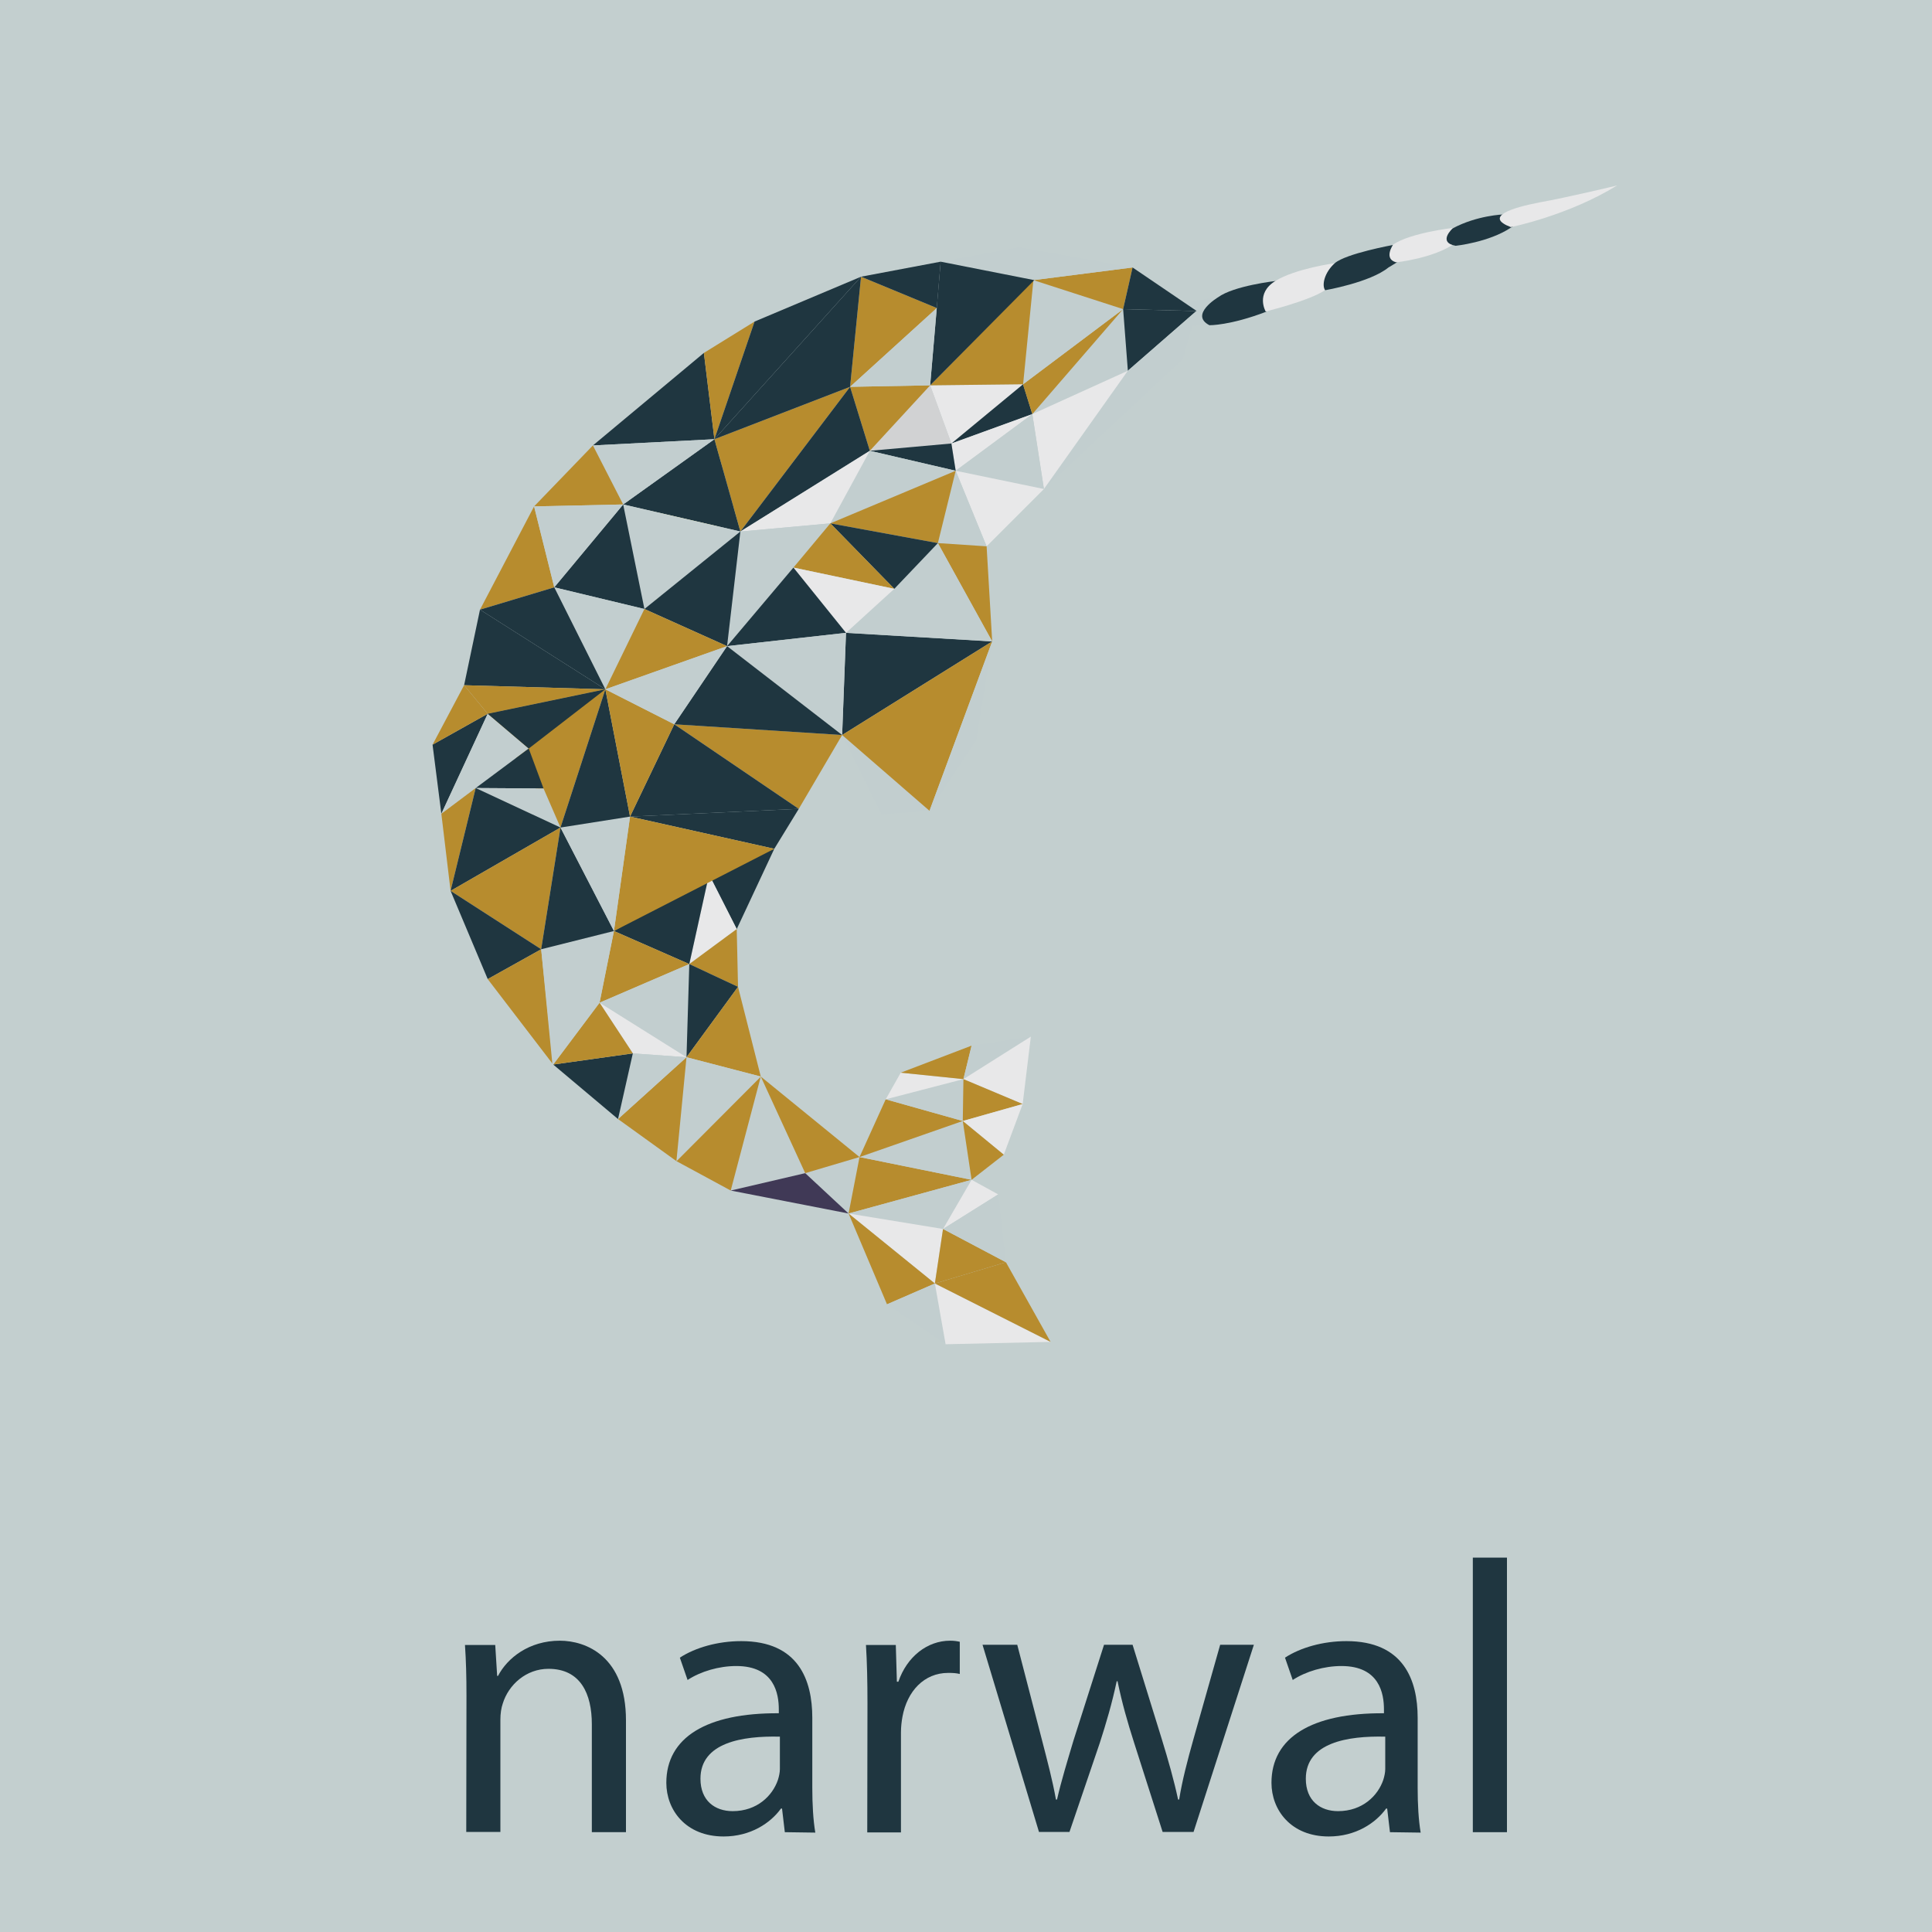
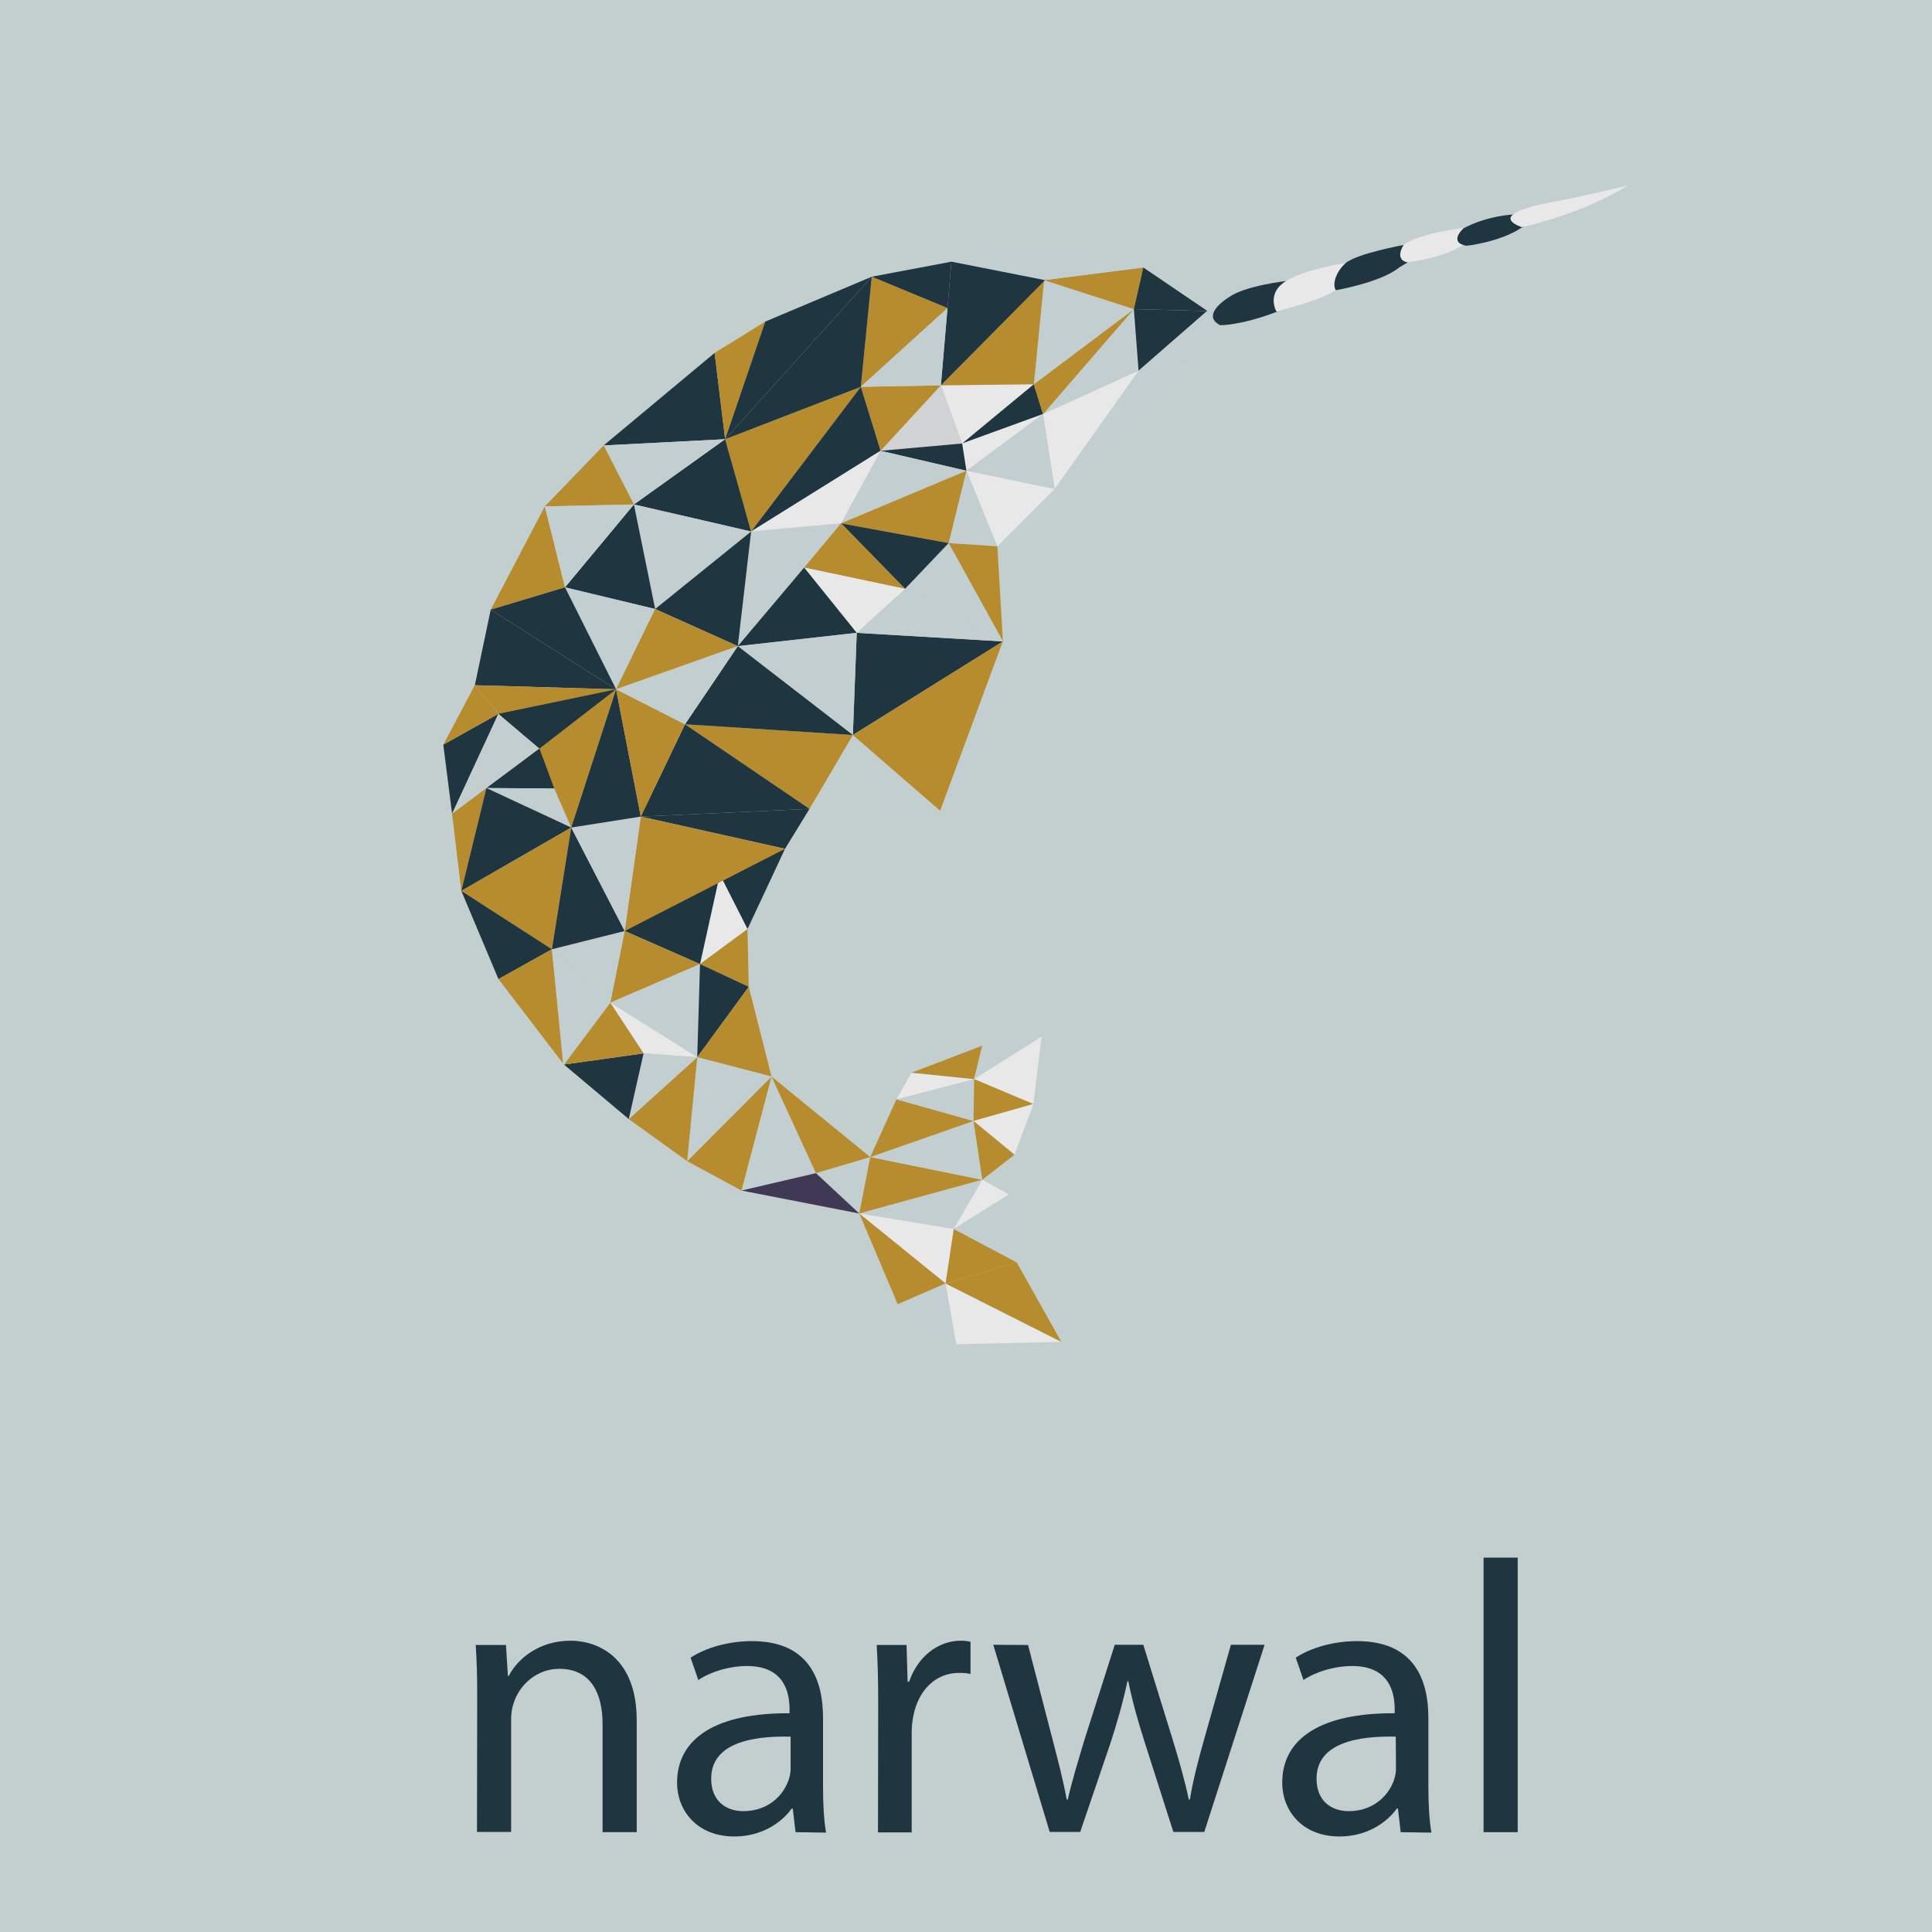
<svg xmlns="http://www.w3.org/2000/svg" version="1.1" id="Layer_1" x="0px" y="0px" viewBox="0 0 900 900" style="enable-background:new 0 0 900 900;" xml:space="preserve">
  <style type="text/css">
	.st0{fill:#C3CFCF;}
	.st1{enable-background:new    ;}
	.st2{fill:#1F3640;}
	.st3{fill:#C2CECF;}
	.st4{fill:#E8E8E9;}
	.st5{display:none;fill:#B78C2E;stroke:#C2CECF;stroke-width:2;stroke-miterlimit:10;}
	.st6{display:none;fill:none;stroke:#C2CECF;stroke-width:1.7;stroke-linecap:round;stroke-linejoin:round;stroke-miterlimit:10;}
	.st7{fill:#FDF6B3;}
	.st8{fill:#D1D2D3;}
	.st9{fill:#B78C2E;}
	.st10{fill:#8D4A89;}
	.st11{display:none;fill:#492060;}
	.st12{display:none;fill:#4D2560;}
	.st13{display:none;fill:#62235A;}
	.st14{display:none;fill:#643963;}
	.st15{fill:#403956;}
</style>
  <g id="Layer_1_1_">
    <g>
      <rect x="-20.4" y="-14" class="st0" width="935.9" height="945.7" />
    </g>
  </g>
  <g id="Layer_1_2_">
    <g class="st1">
-       <path class="st2" d="M217.3,789.9c0-9-0.2-16.4-0.7-23.6h14.1l0.9,14.4h0.4c4.3-8.3,14.4-16.4,28.8-16.4    c12.1,0,30.8,7.2,30.8,37.1v52.1h-15.9v-50.3c0-14.1-5.2-25.8-20.2-25.8c-10.4,0-18.6,7.4-21.3,16.2c-0.7,2-1.1,4.7-1.1,7.4v52.4    h-15.9L217.3,789.9L217.3,789.9z" />
-       <path class="st2" d="M365.6,853.5l-1.3-11h-0.5c-4.9,6.8-14.2,13-26.7,13c-17.7,0-26.7-12.4-26.7-25c0-21.1,18.7-32.6,52.4-32.4    v-1.8c0-7.2-2-20.2-19.8-20.2c-8.1,0-16.6,2.5-22.7,6.5l-3.6-10.4c7.2-4.7,17.7-7.7,28.6-7.7c26.7,0,33.1,18.2,33.1,35.7v32.6    c0,7.6,0.4,15,1.4,20.9L365.6,853.5L365.6,853.5z M363.2,809c-17.3-0.4-36.9,2.7-36.9,19.6c0,10.3,6.8,15.1,15,15.1    c11.4,0,18.6-7.2,21.1-14.6c0.5-1.6,0.9-3.4,0.9-5V809z" />
-       <path class="st2" d="M404.1,793.5c0-10.3-0.2-19.1-0.7-27.2h13.9l0.5,17.1h0.7c4-11.7,13.5-19.1,24.1-19.1c1.8,0,3.1,0.2,4.5,0.5    v15c-1.6-0.4-3.2-0.5-5.4-0.5c-11.2,0-19.1,8.5-21.3,20.4c-0.4,2.2-0.7,4.7-0.7,7.4v46.5h-15.7L404.1,793.5L404.1,793.5z" />
-       <path class="st2" d="M473.9,766.3l11.5,44.3c2.5,9.7,4.9,18.7,6.5,27.7h0.5c2-8.8,4.9-18.2,7.7-27.6l14.2-44.5h13.3l13.5,43.6    c3.2,10.4,5.8,19.6,7.7,28.5h0.5c1.4-8.8,3.8-18,6.7-28.3l12.4-43.8h15.7l-28.1,87.2h-14.4l-13.3-41.6c-3.1-9.7-5.6-18.4-7.7-28.6    h-0.4c-2.2,10.4-4.9,19.5-7.9,28.8l-14.1,41.4H484l-26.3-87.2H473.9z" />
-       <path class="st2" d="M647.5,853.5l-1.3-11h-0.5c-4.9,6.8-14.2,13-26.7,13c-17.7,0-26.7-12.4-26.7-25c0-21.1,18.7-32.6,52.4-32.4    v-1.8c0-7.2-2-20.2-19.8-20.2c-8.1,0-16.6,2.5-22.7,6.5l-3.6-10.4c7.2-4.7,17.7-7.7,28.6-7.7c26.7,0,33.2,18.2,33.2,35.7v32.6    c0,7.6,0.4,15,1.4,20.9L647.5,853.5L647.5,853.5z M645.2,809c-17.3-0.4-36.9,2.7-36.9,19.6c0,10.3,6.8,15.1,15,15.1    c11.4,0,18.6-7.2,21.1-14.6c0.5-1.6,0.9-3.4,0.9-5V809z" />
-       <path class="st2" d="M686.1,725.6H702v127.9h-15.9V725.6z" />
+       <path class="st2" d="M222.3,789.9c0-9-0.2-16.4-0.7-23.6h14.1l0.9,14.4h0.4c4.3-8.3,14.4-16.4,28.8-16.4    c12.1,0,30.8,7.2,30.8,37.1v52.1h-15.9v-50.3c0-14.1-5.2-25.8-20.2-25.8c-10.4,0-18.6,7.4-21.3,16.2c-0.7,2-1.1,4.7-1.1,7.4v52.4    h-15.9L222.3,789.9L222.3,789.9z" />
+       <path class="st2" d="M370.6,853.5l-1.3-11h-0.5c-4.9,6.8-14.2,13-26.7,13c-17.7,0-26.7-12.4-26.7-25c0-21.1,18.7-32.6,52.4-32.4    v-1.8c0-7.2-2-20.2-19.8-20.2c-8.1,0-16.6,2.5-22.7,6.5l-3.6-10.4c7.2-4.7,17.7-7.7,28.6-7.7c26.7,0,33.1,18.2,33.1,35.7v32.6    c0,7.6,0.4,15,1.4,20.9L370.6,853.5L370.6,853.5z M368.2,809c-17.3-0.4-36.9,2.7-36.9,19.6c0,10.3,6.8,15.1,15,15.1    c11.4,0,18.6-7.2,21.1-14.6c0.5-1.6,0.9-3.4,0.9-5V809H368.2z" />
+       <path class="st2" d="M409.1,793.5c0-10.3-0.2-19.1-0.7-27.2h13.9l0.5,17.1h0.7c4-11.7,13.5-19.1,24.1-19.1c1.8,0,3.1,0.2,4.5,0.5    v15c-1.6-0.4-3.2-0.5-5.4-0.5c-11.2,0-19.1,8.5-21.3,20.4c-0.4,2.2-0.7,4.7-0.7,7.4v46.5H409L409.1,793.5L409.1,793.5z" />
+       <path class="st2" d="M478.9,766.3l11.5,44.3c2.5,9.7,4.9,18.7,6.5,27.7h0.5c2-8.8,4.9-18.2,7.7-27.6l14.2-44.5h13.3l13.5,43.6    c3.2,10.4,5.8,19.6,7.7,28.5h0.5c1.4-8.8,3.8-18,6.7-28.3l12.4-43.8h15.7L561,853.4h-14.4l-13.3-41.6c-3.1-9.7-5.6-18.4-7.7-28.6    h-0.4c-2.2,10.4-4.9,19.5-7.9,28.8l-14.1,41.4H489l-26.3-87.2L478.9,766.3L478.9,766.3z" />
+       <path class="st2" d="M652.5,853.5l-1.3-11h-0.5c-4.9,6.8-14.2,13-26.7,13c-17.7,0-26.7-12.4-26.7-25c0-21.1,18.7-32.6,52.4-32.4    v-1.8c0-7.2-2-20.2-19.8-20.2c-8.1,0-16.6,2.5-22.7,6.5l-3.6-10.4c7.2-4.7,17.7-7.7,28.6-7.7c26.7,0,33.2,18.2,33.2,35.7v32.6    c0,7.6,0.4,15,1.4,20.9L652.5,853.5L652.5,853.5z M650.2,809c-17.3-0.4-36.9,2.7-36.9,19.6c0,10.3,6.8,15.1,15,15.1    c11.4,0,18.6-7.2,21.1-14.6c0.5-1.6,0.9-3.4,0.9-5L650.2,809L650.2,809z" />
+       <path class="st2" d="M691.1,725.6H707v127.9h-15.9V725.6z" />
    </g>
    <g>
-       <path class="st3" d="M538.5,149.1c0,0-0.9-6.7,28.8-10.6l-4,13C563.2,151.4,544,152.9,538.5,149.1z" />
-       <path class="st2" d="M594.2,130.9c0,0-19.5,2.2-26.8,7.6c0,0-13.5,8.1-4,13c0,0,9.5,0.2,26.5-6.3L594.2,130.9z" />
-       <path class="st4" d="M621.8,122.6c0,0-18.4,2.5-27.7,8.3c-9.4,5.8-4.5,14.2-4.5,14.2s20.4-5,27.6-9.9    C617.3,135.2,639.6,120.1,621.8,122.6z" />
-       <path class="st2" d="M649,114.1c0,0-22,4-27.2,8.5c-5,4.5-6.1,10.4-4.5,12.6c0,0,20.9-3.6,29.5-10.6    C646.8,124.6,670.8,111.1,649,114.1z" />
-       <path class="st4" d="M676.7,106.2c0,0-19.5,2.2-27.7,7.7c0,0-4.7,6.7,1.4,8.3c0,0,17.5-1.8,27.6-9    C678,113.6,693.1,104,676.7,106.2z" />
-       <path class="st2" d="M700.3,99.9c0,0-12.3,0.4-23.6,6.5c0,0-7.2,6.5,1.4,8.1c0,0,15.5-1.6,25.8-8.5    C703.9,105.8,722.7,97.4,700.3,99.9z" />
-       <path class="st4" d="M753.3,86.4c0,0-23.2,5.6-36.2,7.9c-13,2.5-25.9,6.7-13.3,11.5C703.9,105.8,730.6,100.4,753.3,86.4z" />
-     </g>
-     <polygon class="st5" points="698,45.7 550.3,124.9 536,92  " />
-     <polyline class="st6" points="665,63.3 643.2,61.3 612.2,91.8 573.5,81.3 550.3,124.9  " />
+       <path class="st3" d="M543.5,149.1c0,0-0.9-6.7,28.8-10.6l-4,13C568.2,151.4,549,152.9,543.5,149.1z" />
+       <path class="st2" d="M599.2,130.9c0,0-19.5,2.2-26.8,7.6c0,0-13.5,8.1-4,13c0,0,9.5,0.2,26.5-6.3L599.2,130.9z" />
+       <path class="st4" d="M626.8,122.6c0,0-18.4,2.5-27.7,8.3c-9.4,5.8-4.5,14.2-4.5,14.2s20.4-5,27.6-9.9    C622.3,135.2,644.6,120.1,626.8,122.6z" />
+       <path class="st2" d="M654,114.1c0,0-22,4-27.2,8.5c-5,4.5-6.1,10.4-4.5,12.6c0,0,20.9-3.6,29.5-10.6    C651.8,124.6,675.8,111.1,654,114.1z" />
+       <path class="st4" d="M681.7,106.2c0,0-19.5,2.2-27.7,7.7c0,0-4.7,6.7,1.4,8.3c0,0,17.5-1.8,27.6-9    C683,113.6,698.1,104,681.7,106.2z" />
+       <path class="st2" d="M705.3,99.9c0,0-12.3,0.4-23.6,6.5c0,0-7.2,6.5,1.4,8.1c0,0,15.5-1.6,25.8-8.5    C708.9,105.8,727.7,97.4,705.3,99.9z" />
+       <path class="st4" d="M758.3,86.4c0,0-23.2,5.6-36.2,7.9c-13,2.5-25.9,6.7-13.3,11.5C708.9,105.8,735.6,100.4,758.3,86.4z" />
+     </g>
+     <polygon class="st5" points="703,45.7 555.3,124.9 541,92  " />
+     <polyline class="st6" points="670,63.3 648.2,61.3 617.2,91.8 578.5,81.3 555.3,124.9  " />
    <g>
      <g>
-         <path class="st7" d="M342.7,246c-0.7-2.2-0.9-3.8-0.9-6.1c0-5.2-0.4-9.5-2.2-14.6c-2.2-6.1-4.9-11.9-6.5-18     c-0.4-1.4,2-1.8,2.3-0.4c1.8,6.7,4.7,12.8,7,19.3c0.9,2.5,1.6,5,2,7.7c0.5,3.8-0.9,7,0.5,11C345.4,246.5,343.2,247.4,342.7,246z" />
-         <path class="st7" d="M304.2,277.7c8.1-11.7,18.4-21.4,29.4-30.4c-13.3-4.9-26.8-8.8-40.7-11.9c-1.4-0.4-1.3-2.7,0.2-2.3     c16.6,3.6,33.2,8.8,49,15c1.4,0.5,0.5,2.7-0.9,2.2c-1.8-0.7-3.6-1.4-5.4-2c0,0.2-0.2,0.2-0.2,0.4c-11.2,9-21.4,18.7-29.7,30.6     C305.2,280.2,303.3,279,304.2,277.7z" />
-         <polygon class="st4" points="433.3,179.5 443.2,206.6 476.6,179    " />
-         <polygon class="st8" points="433.3,179.5 405.2,210 443.2,206.6    " />
-         <g>
-           <polygon class="st2" points="476.6,179 480.9,192.9 443.2,206.6     " />
-         </g>
-         <polygon class="st4" points="443.2,206.6 445.2,219.3 480.9,192.9    " />
-         <polygon class="st3" points="480.9,192.9 525.4,172.7 523.2,144    " />
-         <polygon class="st9" points="476.8,179.9 480.9,192.9 523.2,144 476.6,179    " />
-         <path class="st10" d="M524.3,263.1" />
-         <polygon class="st3" points="476.6,179 481.4,130.5 523.2,144    " />
-         <polygon class="st9" points="523.2,144 527.6,124.6 481.4,130.5    " />
-         <polygon class="st2" points="523.2,144 557.5,144.9 527.6,124.6    " />
-         <g>
-           <polygon class="st2" points="523.2,144 525.4,172.7 557.3,144.9     " />
-         </g>
-         <polygon class="st9" points="433.3,179.5 476.6,179 481.4,130.5    " />
-         <polygon class="st3" points="481.4,130.5 474.9,115.2 527.6,124.6    " />
-         <polygon class="st3" points="438.2,121.9 474.9,115.2 481.4,130.5    " />
-         <g>
-           <polygon class="st2" points="438.2,121.9 433.3,179.5 481.8,130.5     " />
-         </g>
-         <polygon class="st9" points="405.2,210 396,180.2 433.3,179.5    " />
-         <polygon class="st9" points="396,180.2 401.1,128.9 436.4,143.5    " />
-         <polygon class="st2" points="401.1,128.9 438.2,121.9 436.4,143.5    " />
-         <polygon class="st3" points="396,180.2 436.4,143.5 433.3,179.5    " />
-         <polygon class="st3" points="525.4,172.7 551,167.3 557.3,144.9    " />
-         <polygon class="st3" points="525.4,172.7 486.3,227.8 551,167.3    " />
-         <polygon class="st4" points="525.4,172.7 480.9,192.9 486.3,227.8    " />
-         <polygon class="st3" points="445.2,219.3 480.9,192.9 486.3,227.8    " />
-         <polygon class="st4" points="445.2,219.3 459.6,254.5 486.3,227.8    " />
-         <polygon class="st3" points="445.2,219.3 436.9,253 459.6,254.5    " />
-         <polygon class="st9" points="227.2,332.5 282,321.1 261.1,385.5    " />
-         <polygon class="st2" points="205.6,379.1 201.5,346.9 227.2,332.5    " />
-         <polygon class="st3" points="227.2,332.5 246.3,348.7 205.6,379.1    " />
-         <g>
-           <polygon class="st2" points="221.6,367.1 253.2,367.3 246.3,348.7     " />
-         </g>
-         <polygon class="st3" points="221.6,367.1 261.1,385.5 253.2,367.3    " />
-         <polygon class="st2" points="360.7,395.4 330.3,407.4 343.2,432.8    " />
-         <polygon class="st4" points="330.3,407.4 321.1,449.1 343.2,432.8    " />
-         <g>
-           <polygon class="st2" points="330.3,407.4 286,433.7 321.1,449.1     " />
-         </g>
-         <polygon class="st9" points="286,433.7 279.3,467.1 321.1,449.1    " />
-         <polygon class="st3" points="279.3,467.1 319.8,492.5 321.1,449.1    " />
-         <polygon class="st4" points="279.3,467.1 294.8,490.7 319.8,492.5    " />
-         <polygon class="st3" points="400.4,539 375.1,546.5 395.3,565.3    " />
-         <polygon class="st9" points="400.4,539 452.6,549.6 395.3,565.3    " />
-         <polygon class="st3" points="400.4,539 448.5,522.2 452.6,549.6    " />
-         <polygon class="st9" points="448.5,522.2 412.6,512.1 400.4,539    " />
-         <polygon class="st3" points="412.6,512.1 448.8,502.7 448.5,522.2    " />
-         <polygon class="st4" points="412.6,512.1 419.6,499.7 448.8,502.7    " />
-         <polygon class="st9" points="419.6,499.7 452.6,487.1 448.8,502.7    " />
-         <polygon class="st3" points="448.8,502.7 480.2,482.9 452.6,487.1    " />
-         <polygon class="st4" points="448.8,502.7 476.4,514.3 480.2,482.9    " />
-         <polygon class="st9" points="448.8,502.7 448.5,522.2 476.4,514.3    " />
-         <polygon class="st4" points="448.5,522.2 467.6,537.9 476.4,514.3    " />
-         <polygon class="st9" points="448.5,522.2 452.6,549.6 467.6,537.9    " />
-         <polygon class="st3" points="452.6,549.6 439.3,572.5 395.3,565.3    " />
-         <polygon class="st4" points="439.3,572.5 435.5,597.9 395.3,565.3    " />
-         <polygon class="st9" points="395.3,565.3 413.2,607.6 435.5,597.9    " />
-         <polygon class="st3" points="413.2,607.6 440.5,626.2 435.5,597.9    " />
-         <polygon class="st4" points="435.5,597.9 489.4,625.1 440.5,626.2    " />
-         <polygon class="st9" points="435.5,597.9 468.6,588 489.4,625.1    " />
-         <polygon class="st9" points="435.5,597.9 439.3,572.5 468.6,588    " />
-         <polygon class="st4" points="439.3,572.5 452.6,549.6 465,556.4    " />
-         <polygon class="st3" points="439.3,572.5 465,556.4 468.6,588    " />
-         <polygon class="st9" points="392.3,342.4 314.1,337.4 372.1,376.8    " />
-         <polygon class="st2" points="372.1,376.8 293.5,380.4 360.7,395.4    " />
-         <polygon class="st9" points="396,180.2 332.8,204.6 344.9,247.6    " />
-         <g>
-           <polygon class="st2" points="290.3,235 332.8,204.6 344.9,247.6     " />
-         </g>
-         <polygon class="st3" points="290.3,235 300.2,283.7 344.9,247.6    " />
-         <g>
-           <polygon class="st2" points="290.3,235 258.2,273.6 300.2,283.7     " />
-         </g>
-         <polygon class="st9" points="258.2,273.6 248.8,235.9 223.6,284    " />
-         <polygon class="st3" points="258.2,273.6 282,321.1 300.2,283.7    " />
-         <g>
-           <polygon class="st2" points="223.6,284 282,321.1 258.2,273.6     " />
-         </g>
-         <polygon class="st9" points="221.6,367.1 209.9,415 205.6,379.1    " />
-         <g>
-           <polygon class="st2" points="221.6,367.1 261.1,385.5 209.9,415     " />
-         </g>
-         <polygon class="st9" points="209.9,415 252.1,442.2 261.1,385.5    " />
-         <polygon class="st2" points="209.9,415 227.2,456.1 252.1,442.2    " />
-         <polygon class="st9" points="252.1,442.2 257.3,495.4 227.2,456.1    " />
-         <polygon class="st9" points="321.1,449.1 343.8,459.7 343.2,432.8    " />
-         <g>
-           <polygon class="st2" points="321.1,449.1 319.8,492.5 343.8,459.7     " />
-         </g>
-         <polygon class="st9" points="319.8,492.5 354.4,501.5 343.8,459.7    " />
-         <polygon class="st3" points="354.4,501.5 340.4,554.6 375.1,546.5    " />
-         <polygon class="st9" points="400.4,539 375.1,546.5 354.4,501.5    " />
-         <polygon class="st2" points="223.6,284 216.2,319.2 282,321.1    " />
-         <polygon class="st9" points="216.2,319.2 227.2,332.5 282,321.1    " />
-         <polygon class="st9" points="216.2,319.2 201.5,346.9 227.2,332.5    " />
-         <polygon class="st11" points="216.2,319.2 158.4,314.8 223.6,284    " />
-         <polygon class="st12" points="216.2,319.2 201.5,346.9 164.5,342.8    " />
-         <polygon class="st13" points="158.4,314.8 164.5,342.8 216.2,319.2    " />
-         <polygon class="st14" points="158.4,314.8 127.4,357 164.5,342.8    " />
-         <g>
-           <polygon class="st2" points="332.8,204.6 401.1,128.9 396,180.2     " />
-         </g>
-         <polygon class="st2" points="332.8,204.6 276.2,207.5 327.9,164.4    " />
-         <polygon class="st9" points="327.9,164.4 332.8,204.6 351.5,149.8    " />
-         <polygon class="st2" points="332.8,204.6 351.5,149.8 401.1,128.9    " />
-         <polygon class="st3" points="276.2,207.5 290.3,235 332.8,204.6    " />
-         <polygon class="st9" points="276.2,207.5 248.8,235.9 290.3,235    " />
-         <polygon class="st3" points="248.8,235.9 258.2,273.6 290.3,235    " />
-         <polygon class="st9" points="436.9,253 462.2,298.8 459.6,254.5    " />
-         <g>
-           <polygon class="st2" points="392.3,342.4 462.2,298.8 394.1,294.8     " />
-         </g>
-         <polygon class="st3" points="394.1,294.8 416.6,274.3 462.2,298.8    " />
-         <polygon class="st3" points="416.6,274.3 436.9,253 462.2,298.8    " />
-         <polygon class="st3" points="392.3,342.4 433,377.7 410.6,379.3    " />
-         <polygon class="st9" points="462.2,298.8 433,377.7 392.3,342.4    " />
-         <polygon class="st3" points="462.2,298.8 454.8,344.7 433,377.7    " />
-         <g>
-           <polygon class="st2" points="396,180.2 344.9,247.6 405.2,210     " />
-         </g>
-         <polygon class="st9" points="293.5,380.4 286,433.7 360.7,395.4    " />
-         <g>
-           <polygon class="st2" points="405.2,210 445.2,219.3 443.2,206.6     " />
-         </g>
-         <polygon class="st3" points="405.2,210 386.8,243.8 445.2,219.3    " />
-         <polygon class="st9" points="386.8,243.8 436.9,253 445.2,219.3    " />
-         <polygon class="st4" points="344.9,247.6 386.8,243.8 405.2,210    " />
-         <polygon class="st3" points="344.9,247.6 338.7,301 386.8,243.8    " />
-         <g>
-           <polygon class="st2" points="386.8,243.8 416.6,274.3 436.9,253     " />
-         </g>
-         <polygon class="st9" points="386.8,243.8 369.6,264.4 416.6,274.3    " />
-         <polygon class="st4" points="369.6,264.4 394.1,294.8 416.6,274.3    " />
-         <g>
-           <polygon class="st2" points="338.7,301 394.1,294.8 369.6,264.4     " />
-         </g>
-         <polygon class="st3" points="338.7,301 392.3,342.4 394.1,294.8    " />
-         <g>
-           <polygon class="st2" points="300.2,283.7 338.7,301 344.9,247.6     " />
-         </g>
-         <g>
-           <polygon class="st2" points="338.7,301 314.1,337.4 392.3,342.4     " />
-         </g>
-         <g>
-           <polygon class="st2" points="314.1,337.4 293.5,380.4 372.1,376.8     " />
-         </g>
-         <polygon class="st15" points="340.4,554.6 395.3,565.3 375.1,546.5    " />
-         <polygon class="st9" points="340.4,554.6 315.1,540.9 354.4,501.5    " />
-         <polygon class="st3" points="315.1,540.9 319.8,492.5 354.4,501.5    " />
-         <polygon class="st9" points="319.8,492.5 287.9,521.3 315.1,540.9    " />
-         <polygon class="st3" points="294.8,490.7 287.9,521.3 319.8,492.5    " />
-         <polygon class="st2" points="294.8,490.7 257.7,495.9 287.9,521.3    " />
-         <polygon class="st9" points="257.7,495.9 279.3,467.1 294.8,490.7    " />
-         <polygon class="st3" points="279.3,467.1 252.1,442.2 257.7,495.9    " />
-         <polygon class="st3" points="252.1,442.2 286,433.7 279.3,467.1    " />
-         <g>
-           <polygon class="st2" points="252.1,442.2 261.1,385.5 286,433.7     " />
-         </g>
-         <polygon class="st3" points="261.1,385.5 293.5,380.4 286,433.7    " />
-         <g>
-           <polygon class="st2" points="293.5,380.4 282,321.1 261.1,385.5     " />
-         </g>
-         <polygon class="st9" points="282,321.1 314.1,337.4 293.5,380.4    " />
-         <polygon class="st9" points="300.2,283.7 282,321.1 338.7,301    " />
-         <polygon class="st3" points="282,321.1 314.1,337.4 338.7,301    " />
-         <g>
-           <polygon class="st2" points="227.2,332.5 246.3,348.7 282,321.1     " />
+         <path class="st7" d="M347.7,246c-0.7-2.2-0.9-3.8-0.9-6.1c0-5.2-0.4-9.5-2.2-14.6c-2.2-6.1-4.9-11.9-6.5-18     c-0.4-1.4,2-1.8,2.3-0.4c1.8,6.7,4.7,12.8,7,19.3c0.9,2.5,1.6,5,2,7.7c0.5,3.8-0.9,7,0.5,11C350.4,246.5,348.2,247.4,347.7,246z" />
+         <path class="st7" d="M309.2,277.7c8.1-11.7,18.4-21.4,29.4-30.4c-13.3-4.9-26.8-8.8-40.7-11.9c-1.4-0.4-1.3-2.7,0.2-2.3     c16.6,3.6,33.2,8.8,49,15c1.4,0.5,0.5,2.7-0.9,2.2c-1.8-0.7-3.6-1.4-5.4-2c0,0.2-0.2,0.2-0.2,0.4c-11.2,9-21.4,18.7-29.7,30.6     C310.2,280.2,308.3,279,309.2,277.7z" />
+         <polygon class="st4" points="438.3,179.5 448.2,206.6 481.6,179    " />
+         <polygon class="st8" points="438.3,179.5 410.2,210 448.2,206.6    " />
+         <g>
+           <polygon class="st2" points="481.6,179 485.9,192.9 448.2,206.6     " />
+         </g>
+         <polygon class="st4" points="448.2,206.6 450.2,219.3 485.9,192.9    " />
+         <polygon class="st3" points="485.9,192.9 530.4,172.7 528.2,144    " />
+         <polygon class="st9" points="481.8,179.9 485.9,192.9 528.2,144 481.6,179    " />
+         <path class="st10" d="M529.3,263.1" />
+         <polygon class="st3" points="481.6,179 486.4,130.5 528.2,144    " />
+         <polygon class="st9" points="528.2,144 532.6,124.6 486.4,130.5    " />
+         <polygon class="st2" points="528.2,144 562.5,144.9 532.6,124.6    " />
+         <g>
+           <polygon class="st2" points="528.2,144 530.4,172.7 562.3,144.9     " />
+         </g>
+         <polygon class="st9" points="438.3,179.5 481.6,179 486.4,130.5    " />
+         <polygon class="st3" points="486.4,130.5 479.9,115.2 532.6,124.6    " />
+         <polygon class="st3" points="443.2,121.9 479.9,115.2 486.4,130.5    " />
+         <g>
+           <polygon class="st2" points="443.2,121.9 438.3,179.5 486.8,130.5     " />
+         </g>
+         <polygon class="st9" points="410.2,210 401,180.2 438.3,179.5    " />
+         <polygon class="st9" points="401,180.2 406.1,128.9 441.4,143.5    " />
+         <polygon class="st2" points="406.1,128.9 443.2,121.9 441.4,143.5    " />
+         <polygon class="st3" points="401,180.2 441.4,143.5 438.3,179.5    " />
+         <polygon class="st3" points="530.4,172.7 556,167.3 562.3,144.9    " />
+         <polygon class="st3" points="530.4,172.7 491.3,227.8 556,167.3    " />
+         <polygon class="st4" points="530.4,172.7 485.9,192.9 491.3,227.8    " />
+         <polygon class="st3" points="450.2,219.3 485.9,192.9 491.3,227.8    " />
+         <polygon class="st4" points="450.2,219.3 464.6,254.5 491.3,227.8    " />
+         <polygon class="st3" points="450.2,219.3 441.9,253 464.6,254.5    " />
+         <polygon class="st9" points="232.2,332.5 287,321.1 266.1,385.5    " />
+         <polygon class="st2" points="210.6,379.1 206.5,346.9 232.2,332.5    " />
+         <polygon class="st3" points="232.2,332.5 251.3,348.7 210.6,379.1    " />
+         <g>
+           <polygon class="st2" points="226.6,367.1 258.2,367.3 251.3,348.7     " />
+         </g>
+         <polygon class="st3" points="226.6,367.1 266.1,385.5 258.2,367.3    " />
+         <polygon class="st2" points="365.7,395.4 335.3,407.4 348.2,432.8    " />
+         <polygon class="st4" points="335.3,407.4 326.1,449.1 348.2,432.8    " />
+         <g>
+           <polygon class="st2" points="335.3,407.4 291,433.7 326.1,449.1     " />
+         </g>
+         <polygon class="st9" points="291,433.7 284.3,467.1 326.1,449.1    " />
+         <polygon class="st3" points="284.3,467.1 324.8,492.5 326.1,449.1    " />
+         <polygon class="st4" points="284.3,467.1 299.8,490.7 324.8,492.5    " />
+         <polygon class="st3" points="405.4,539 380.1,546.5 400.3,565.3    " />
+         <polygon class="st9" points="405.4,539 457.6,549.6 400.3,565.3    " />
+         <polygon class="st3" points="405.4,539 453.5,522.2 457.6,549.6    " />
+         <polygon class="st9" points="453.5,522.2 417.6,512.1 405.4,539    " />
+         <polygon class="st3" points="417.6,512.1 453.8,502.7 453.5,522.2    " />
+         <polygon class="st4" points="417.6,512.1 424.6,499.7 453.8,502.7    " />
+         <polygon class="st9" points="424.6,499.7 457.6,487.1 453.8,502.7    " />
+         <polygon class="st3" points="453.8,502.7 485.2,482.9 457.6,487.1    " />
+         <polygon class="st4" points="453.8,502.7 481.4,514.3 485.2,482.9    " />
+         <polygon class="st9" points="453.8,502.7 453.5,522.2 481.4,514.3    " />
+         <polygon class="st4" points="453.5,522.2 472.6,537.9 481.4,514.3    " />
+         <polygon class="st9" points="453.5,522.2 457.6,549.6 472.6,537.9    " />
+         <polygon class="st3" points="457.6,549.6 444.3,572.5 400.3,565.3    " />
+         <polygon class="st4" points="444.3,572.5 440.5,597.9 400.3,565.3    " />
+         <polygon class="st9" points="400.3,565.3 418.2,607.6 440.5,597.9    " />
+         <polygon class="st3" points="418.2,607.6 445.5,626.2 440.5,597.9    " />
+         <polygon class="st4" points="440.5,597.9 494.4,625.1 445.5,626.2    " />
+         <polygon class="st9" points="440.5,597.9 473.6,588 494.4,625.1    " />
+         <polygon class="st9" points="440.5,597.9 444.3,572.5 473.6,588    " />
+         <polygon class="st4" points="444.3,572.5 457.6,549.6 470,556.4    " />
+         <polygon class="st3" points="444.3,572.5 470,556.4 473.6,588    " />
+         <polygon class="st9" points="397.3,342.4 319.1,337.4 377.1,376.8    " />
+         <polygon class="st2" points="377.1,376.8 298.5,380.4 365.7,395.4    " />
+         <polygon class="st9" points="401,180.2 337.8,204.6 349.9,247.6    " />
+         <g>
+           <polygon class="st2" points="295.3,235 337.8,204.6 349.9,247.6     " />
+         </g>
+         <polygon class="st3" points="295.3,235 305.2,283.7 349.9,247.6    " />
+         <g>
+           <polygon class="st2" points="295.3,235 263.2,273.6 305.2,283.7     " />
+         </g>
+         <polygon class="st9" points="263.2,273.6 253.8,235.9 228.6,284    " />
+         <polygon class="st3" points="263.2,273.6 287,321.1 305.2,283.7    " />
+         <g>
+           <polygon class="st2" points="228.6,284 287,321.1 263.2,273.6     " />
+         </g>
+         <polygon class="st9" points="226.6,367.1 214.9,415 210.6,379.1    " />
+         <g>
+           <polygon class="st2" points="226.6,367.1 266.1,385.5 214.9,415     " />
+         </g>
+         <polygon class="st9" points="214.9,415 257.1,442.2 266.1,385.5    " />
+         <polygon class="st2" points="214.9,415 232.2,456.1 257.1,442.2    " />
+         <polygon class="st9" points="257.1,442.2 262.3,495.4 232.2,456.1    " />
+         <polygon class="st9" points="326.1,449.1 348.8,459.7 348.2,432.8    " />
+         <g>
+           <polygon class="st2" points="326.1,449.1 324.8,492.5 348.8,459.7     " />
+         </g>
+         <polygon class="st9" points="324.8,492.5 359.4,501.5 348.8,459.7    " />
+         <polygon class="st3" points="359.4,501.5 345.4,554.6 380.1,546.5    " />
+         <polygon class="st9" points="405.4,539 380.1,546.5 359.4,501.5    " />
+         <polygon class="st2" points="228.6,284 221.2,319.2 287,321.1    " />
+         <polygon class="st9" points="221.2,319.2 232.2,332.5 287,321.1    " />
+         <polygon class="st9" points="221.2,319.2 206.5,346.9 232.2,332.5    " />
+         <polygon class="st11" points="221.2,319.2 163.4,314.8 228.6,284    " />
+         <polygon class="st12" points="221.2,319.2 206.5,346.9 169.5,342.8    " />
+         <polygon class="st13" points="163.4,314.8 169.5,342.8 221.2,319.2    " />
+         <polygon class="st14" points="163.4,314.8 132.4,357 169.5,342.8    " />
+         <g>
+           <polygon class="st2" points="337.8,204.6 406.1,128.9 401,180.2     " />
+         </g>
+         <polygon class="st2" points="337.8,204.6 281.2,207.5 332.9,164.4    " />
+         <polygon class="st9" points="332.9,164.4 337.8,204.6 356.5,149.8    " />
+         <polygon class="st2" points="337.8,204.6 356.5,149.8 406.1,128.9    " />
+         <polygon class="st3" points="281.2,207.5 295.3,235 337.8,204.6    " />
+         <polygon class="st9" points="281.2,207.5 253.8,235.9 295.3,235    " />
+         <polygon class="st3" points="253.8,235.9 263.2,273.6 295.3,235    " />
+         <polygon class="st9" points="441.9,253 467.2,298.8 464.6,254.5    " />
+         <g>
+           <polygon class="st2" points="397.3,342.4 467.2,298.8 399.1,294.8     " />
+         </g>
+         <polygon class="st3" points="399.1,294.8 421.6,274.3 467.2,298.8    " />
+         <polygon class="st3" points="421.6,274.3 441.9,253 467.2,298.8    " />
+         <polygon class="st3" points="397.3,342.4 438,377.7 415.6,379.3    " />
+         <polygon class="st9" points="467.2,298.8 438,377.7 397.3,342.4    " />
+         <polygon class="st3" points="467.2,298.8 459.8,344.7 438,377.7    " />
+         <g>
+           <polygon class="st2" points="401,180.2 349.9,247.6 410.2,210     " />
+         </g>
+         <polygon class="st9" points="298.5,380.4 291,433.7 365.7,395.4    " />
+         <g>
+           <polygon class="st2" points="410.2,210 450.2,219.3 448.2,206.6     " />
+         </g>
+         <polygon class="st3" points="410.2,210 391.8,243.8 450.2,219.3    " />
+         <polygon class="st9" points="391.8,243.8 441.9,253 450.2,219.3    " />
+         <polygon class="st4" points="349.9,247.6 391.8,243.8 410.2,210    " />
+         <polygon class="st3" points="349.9,247.6 343.7,301 391.8,243.8    " />
+         <g>
+           <polygon class="st2" points="391.8,243.8 421.6,274.3 441.9,253     " />
+         </g>
+         <polygon class="st9" points="391.8,243.8 374.6,264.4 421.6,274.3    " />
+         <polygon class="st4" points="374.6,264.4 399.1,294.8 421.6,274.3    " />
+         <g>
+           <polygon class="st2" points="343.7,301 399.1,294.8 374.6,264.4     " />
+         </g>
+         <polygon class="st3" points="343.7,301 397.3,342.4 399.1,294.8    " />
+         <g>
+           <polygon class="st2" points="305.2,283.7 343.7,301 349.9,247.6     " />
+         </g>
+         <g>
+           <polygon class="st2" points="343.7,301 319.1,337.4 397.3,342.4     " />
+         </g>
+         <g>
+           <polygon class="st2" points="319.1,337.4 298.5,380.4 377.1,376.8     " />
+         </g>
+         <polygon class="st15" points="345.4,554.6 400.3,565.3 380.1,546.5    " />
+         <polygon class="st9" points="345.4,554.6 320.1,540.9 359.4,501.5    " />
+         <polygon class="st3" points="320.1,540.9 324.8,492.5 359.4,501.5    " />
+         <polygon class="st9" points="324.8,492.5 292.9,521.3 320.1,540.9    " />
+         <polygon class="st3" points="299.8,490.7 292.9,521.3 324.8,492.5    " />
+         <polygon class="st2" points="299.8,490.7 262.7,495.9 292.9,521.3    " />
+         <polygon class="st9" points="262.7,495.9 284.3,467.1 299.8,490.7    " />
+         <polygon class="st3" points="284.3,467.1 257.1,442.2 262.7,495.9    " />
+         <polygon class="st3" points="257.1,442.2 291,433.7 284.3,467.1    " />
+         <g>
+           <polygon class="st2" points="257.1,442.2 266.1,385.5 291,433.7     " />
+         </g>
+         <polygon class="st3" points="266.1,385.5 298.5,380.4 291,433.7    " />
+         <g>
+           <polygon class="st2" points="298.5,380.4 287,321.1 266.1,385.5     " />
+         </g>
+         <polygon class="st9" points="287,321.1 319.1,337.4 298.5,380.4    " />
+         <polygon class="st9" points="305.2,283.7 287,321.1 343.7,301    " />
+         <polygon class="st3" points="287,321.1 319.1,337.4 343.7,301    " />
+         <g>
+           <polygon class="st2" points="232.2,332.5 251.3,348.7 287,321.1     " />
        </g>
      </g>
    </g>
  </g>
</svg>
